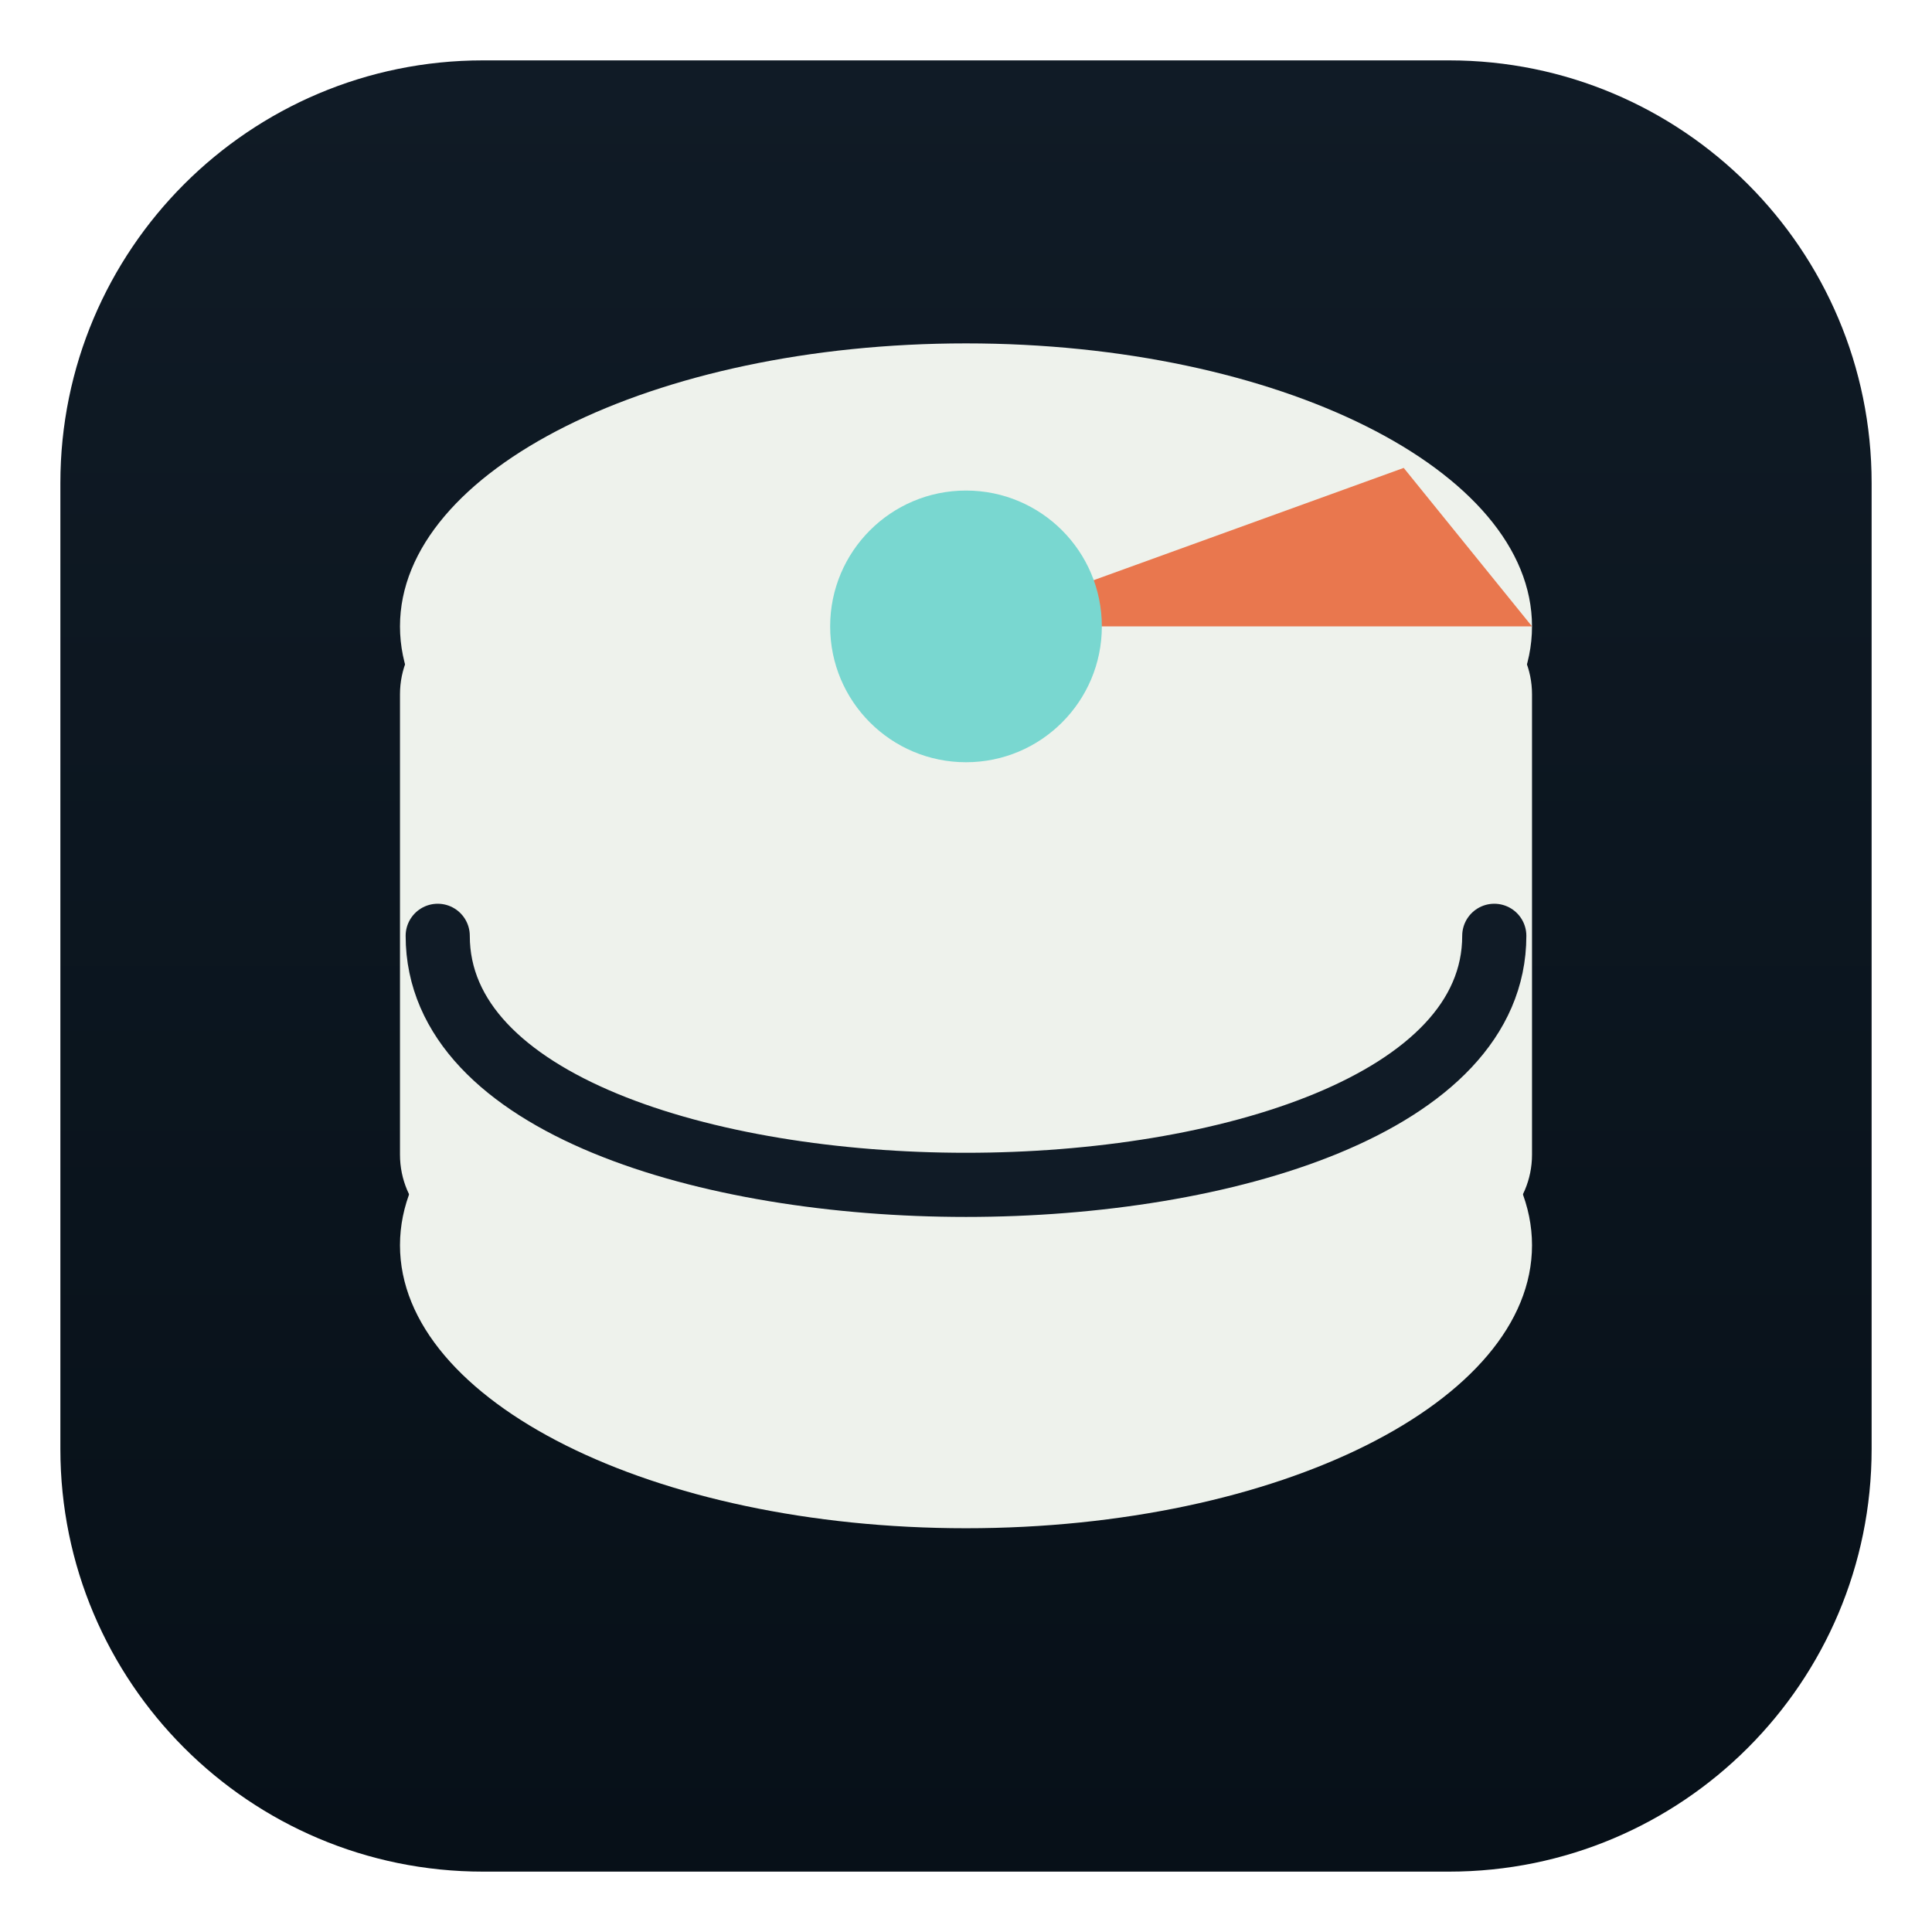
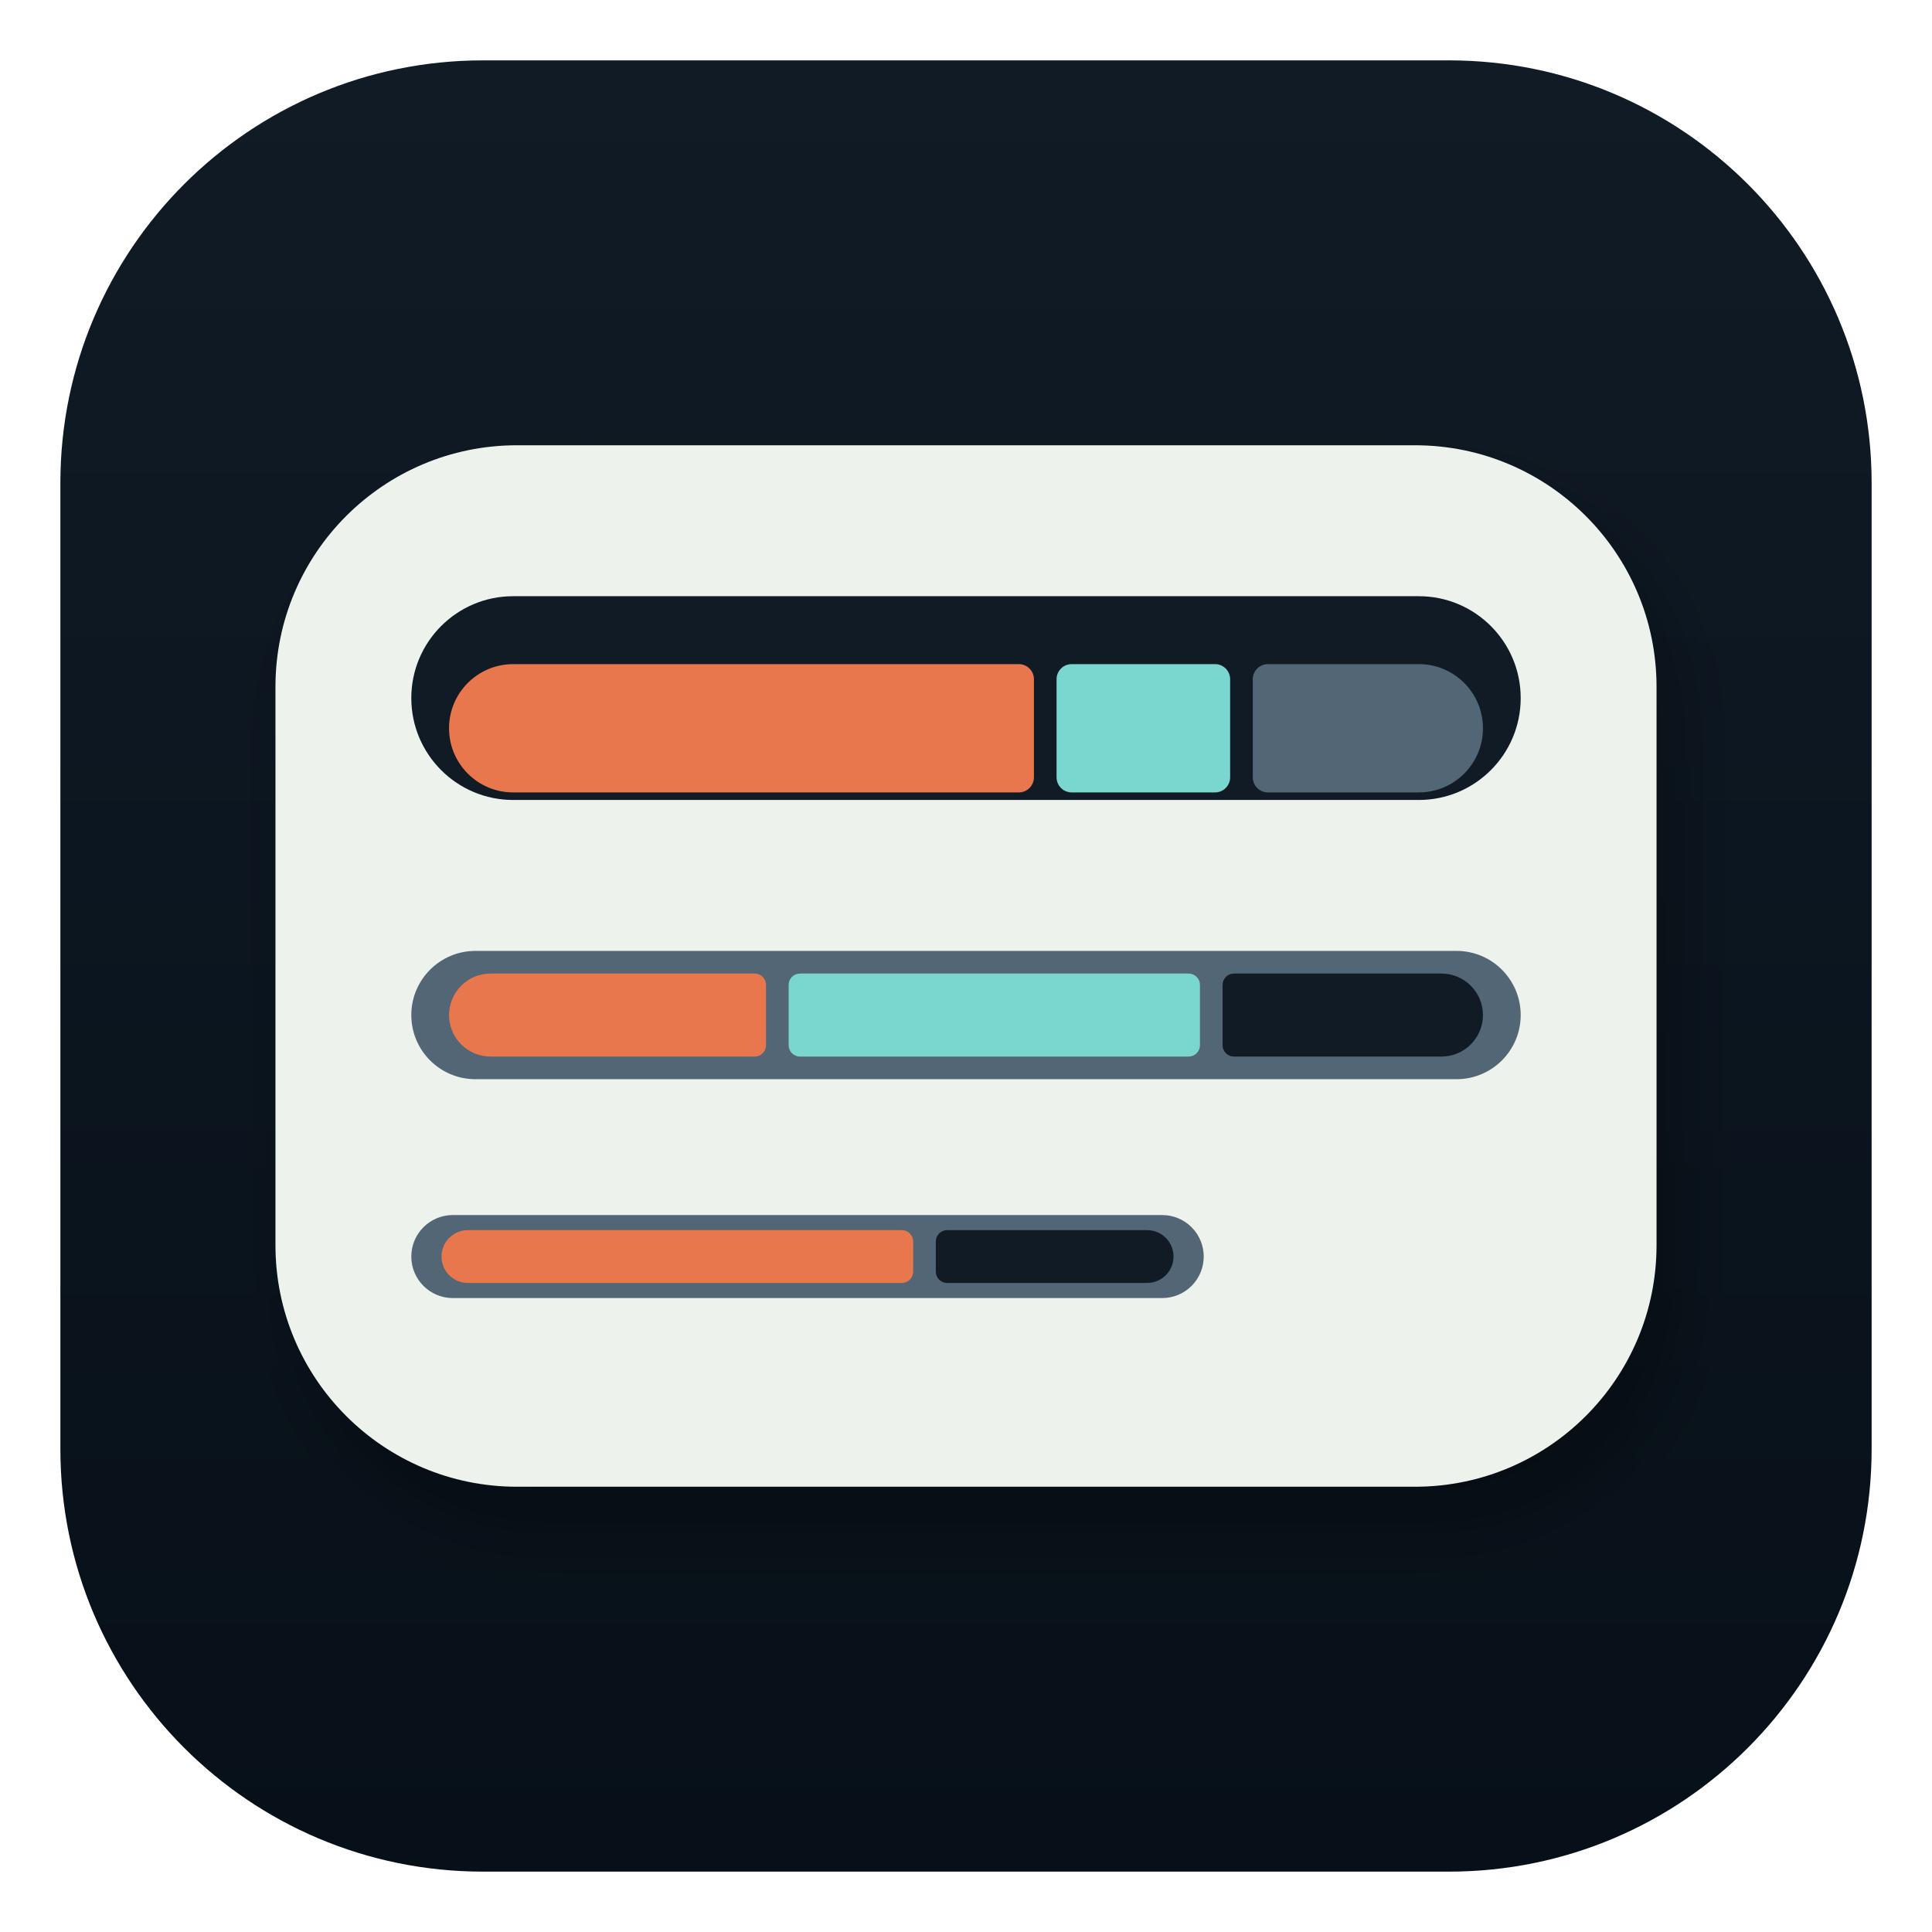
<svg xmlns="http://www.w3.org/2000/svg" width="1024" height="1024" viewBox="0 0 1024 1024">
  <defs>
    <linearGradient id="grad-bg-fill" x1="50%" y1="0%" x2="50%" y2="100%" gradientUnits="objectBoundingBox">
      <stop offset="0%" stop-color="#101B26" />
      <stop offset="100%" stop-color="#071018" />
    </linearGradient>
+     <filter id="blur-shade">
+       <feGaussianBlur stdDeviation="18" />
+     </filter>
  </defs>
-   <path id="bg" d="M32 256 A224 224 0 0 1 256 32 L768 32 A224 224 0 0 1 992 256 L992 768 A224 224 0 0 1 768 992 L256 992 A224 224 0 0 1 32 768Z" fill="url(#grad-bg-fill)" />
-   <path id="body" d="M212 368 C212 341.49, 233.49 320, 260 320 L764 320 C790.51 320, 812 341.49, 812 368 L812 612 C812 638.51, 790.51 660, 764 660 L260 660 C233.49 660, 212 638.51, 212 612Z" fill="#EEF2EC" stroke="none" />
-   <path id="base" d="M512 510 C677.685 510, 812 577.157, 812 660 C812 742.843, 677.685 810, 512 810 C346.315 810, 212 742.843, 212 660 C212 577.157, 346.315 510, 512 510Z" fill="#EEF2EC" stroke="none" />
-   <path id="top" d="M512 182 C677.685 182, 812 249.157, 812 332 C812 414.843, 677.685 482, 512 482 C346.315 482, 212 414.843, 212 332 C212 249.157, 346.315 182, 512 182Z" fill="#EEF2EC" stroke="none" />
-   <path id="slice" d="M512 332 L744 248 L812 332Z" fill="#E9774E" stroke="none" />
-   <path id="groove" d="M232 496 C232 585, 375 628, 512 628 C649 628, 792 585, 792 496" fill="none" stroke="#101B26" stroke-width="34" stroke-linecap="round" />
-   <path id="center" d="M512 260 C551.765 260, 584 292.235, 584 332 C584 371.765, 551.765 404, 512 404 C472.235 404, 440 371.765, 440 332 C440 292.235, 472.235 260, 512 260Z" fill="#79D7D0" stroke="none" />
+   <path id="bg" d="M32 256 A224 224 0 0 1 256 32 L768 32 A224 224 0 0 1 992 256 L992 768 A224 224 0 0 1 768 992 L256 992 A224 224 0 0 1 32 768Z" fill="url(#grad-bg-fill)" stroke="none" />
+   <path id="shade" d="M158 388 C158 317.308, 215.308 260, 286 260 L762 260 C832.692 260, 890 317.308, 890 388 L890 684 C890 754.692, 832.692 812, 762 812 L286 812 C215.308 812, 158 754.692, 158 684Z" fill="#000000" stroke="none" opacity="0.28" filter="url(#blur-shade)" />
+   <path id="drive" d="M146 364 C146 293.308, 203.308 236, 274 236 L750 236 C820.692 236, 878 293.308, 878 364 L878 660 C878 730.692, 820.692 788, 750 788 L274 788 C203.308 788, 146 730.692, 146 660Z" fill="#EEF2EC" stroke="none" />
+   <path id="capacity" d="M218 370 C218 340.177, 242.177 316, 272 316 L752 316 C781.823 316, 806 340.177, 806 370 L806 370 C806 399.823, 781.823 424, 752 424 L272 424 C242.177 424, 218 399.823, 218 370Z" fill="#101B26" stroke="none" />
+   <path id="rust-usage" d="M238 386 C238 367.222, 253.222 352, 272 352 L540 352 C544.418 352, 548 355.582, 548 360 L548 412 C548 416.418, 544.418 420, 540 420 L272 420 C253.222 420, 238 404.778, 238 386Z" fill="#E9774E" stroke="none" />
+   <path id="node-usage" d="M560 360 C560 355.582, 563.582 352, 568 352 L644 352 C648.418 352, 652 355.582, 652 360 L652 412 C652 416.418, 648.418 420, 644 420 L568 420 C565.878 420, 563.843 419.157, 562.343 417.657 C560.843 416.157, 560 414.122, 560 412Z" fill="#79D7D0" stroke="none" />
+   <path id="free-space" d="M664 360 C664 355.582, 667.582 352, 672 352 L752 352 C770.778 352, 786 367.222, 786 386 L786 386 C786 404.778, 770.778 420, 752 420 L672 420 C669.878 420, 667.843 419.157, 666.343 417.657 C664.843 416.157, 664 414.122, 664 412Z" fill="#536675" stroke="none" />
+   <path id="detail-capacity" d="M218 538 C218 519.222, 233.222 504, 252 504 L772 504 C790.778 504, 806 519.222, 806 538 L806 538 C806 556.778, 790.778 572, 772 572 L252 572 C233.222 572, 218 556.778, 218 538Z" fill="#536675" stroke="none" />
+   <path id="detail-rust" d="M238 538 C238 525.85, 247.85 516, 260 516 L400 516 C403.314 516, 406 518.686, 406 522 L406 554 C406 557.314, 403.314 560, 400 560 L260 560 C247.85 560, 238 550.15, 238 538Z" fill="#E9774E" stroke="none" />
+   <path id="detail-node-modules" d="M418 522 C418 518.686, 420.686 516, 424 516 L630 516 C631.591 516, 633.117 516.632, 634.243 517.757 C635.368 518.883, 636 520.409, 636 522 L636 554 C636 555.591, 635.368 557.117, 634.243 558.243 C633.117 559.368, 631.591 560, 630 560 L424 560 C420.686 560, 418 557.314, 418 554Z" fill="#79D7D0" stroke="none" />
+   <path id="detail-available" d="M648 522 C648 520.409, 648.632 518.883, 649.757 517.757 C650.883 516.632, 652.409 516, 654 516 L764 516 C769.835 516, 775.431 518.318, 779.556 522.444 C783.682 526.569, 786 532.165, 786 538 L786 538 C786 543.835, 783.682 549.431, 779.556 553.556 C775.431 557.682, 769.835 560, 764 560 L654 560 C652.409 560, 650.883 559.368, 649.757 558.243 C648.632 557.117, 648 555.591, 648 554Z" fill="#101B26" stroke="none" />
+   <path id="tertiary-capacity" d="M218 666 C218 653.85, 227.85 644, 240 644 L616 644 C621.835 644, 627.431 646.318, 631.556 650.444 C635.682 654.569, 638 660.165, 638 666 L638 666 C638 671.835, 635.682 677.431, 631.556 681.556 C627.431 685.682, 621.835 688, 616 688 L240 688 C227.85 688, 218 678.15, 218 666Z" fill="#536675" stroke="none" />
+   <path id="tertiary-used" d="M234 666 C234 658.268, 240.268 652, 248 652 L478 652 C479.591 652, 481.117 652.632, 482.243 653.757 C483.368 654.883, 484 656.409, 484 658 L484 674 C484 675.591, 483.368 677.117, 482.243 678.243 C481.117 679.368, 479.591 680, 478 680 L248 680 C240.268 680, 234 673.732, 234 666Z" fill="#E9774E" stroke="none" />
+   <path id="tertiary-free" d="M496 658 C496 654.686, 498.686 652, 502 652 L608 652 C611.713 652, 615.274 653.475, 617.899 656.101 C620.525 658.726, 622 662.287, 622 666 L622 666 C622 669.713, 620.525 673.274, 617.899 675.899 C615.274 678.525, 611.713 680, 608 680 L502 680 C498.686 680, 496 677.314, 496 674Z" fill="#101B26" stroke="none" />
</svg>
